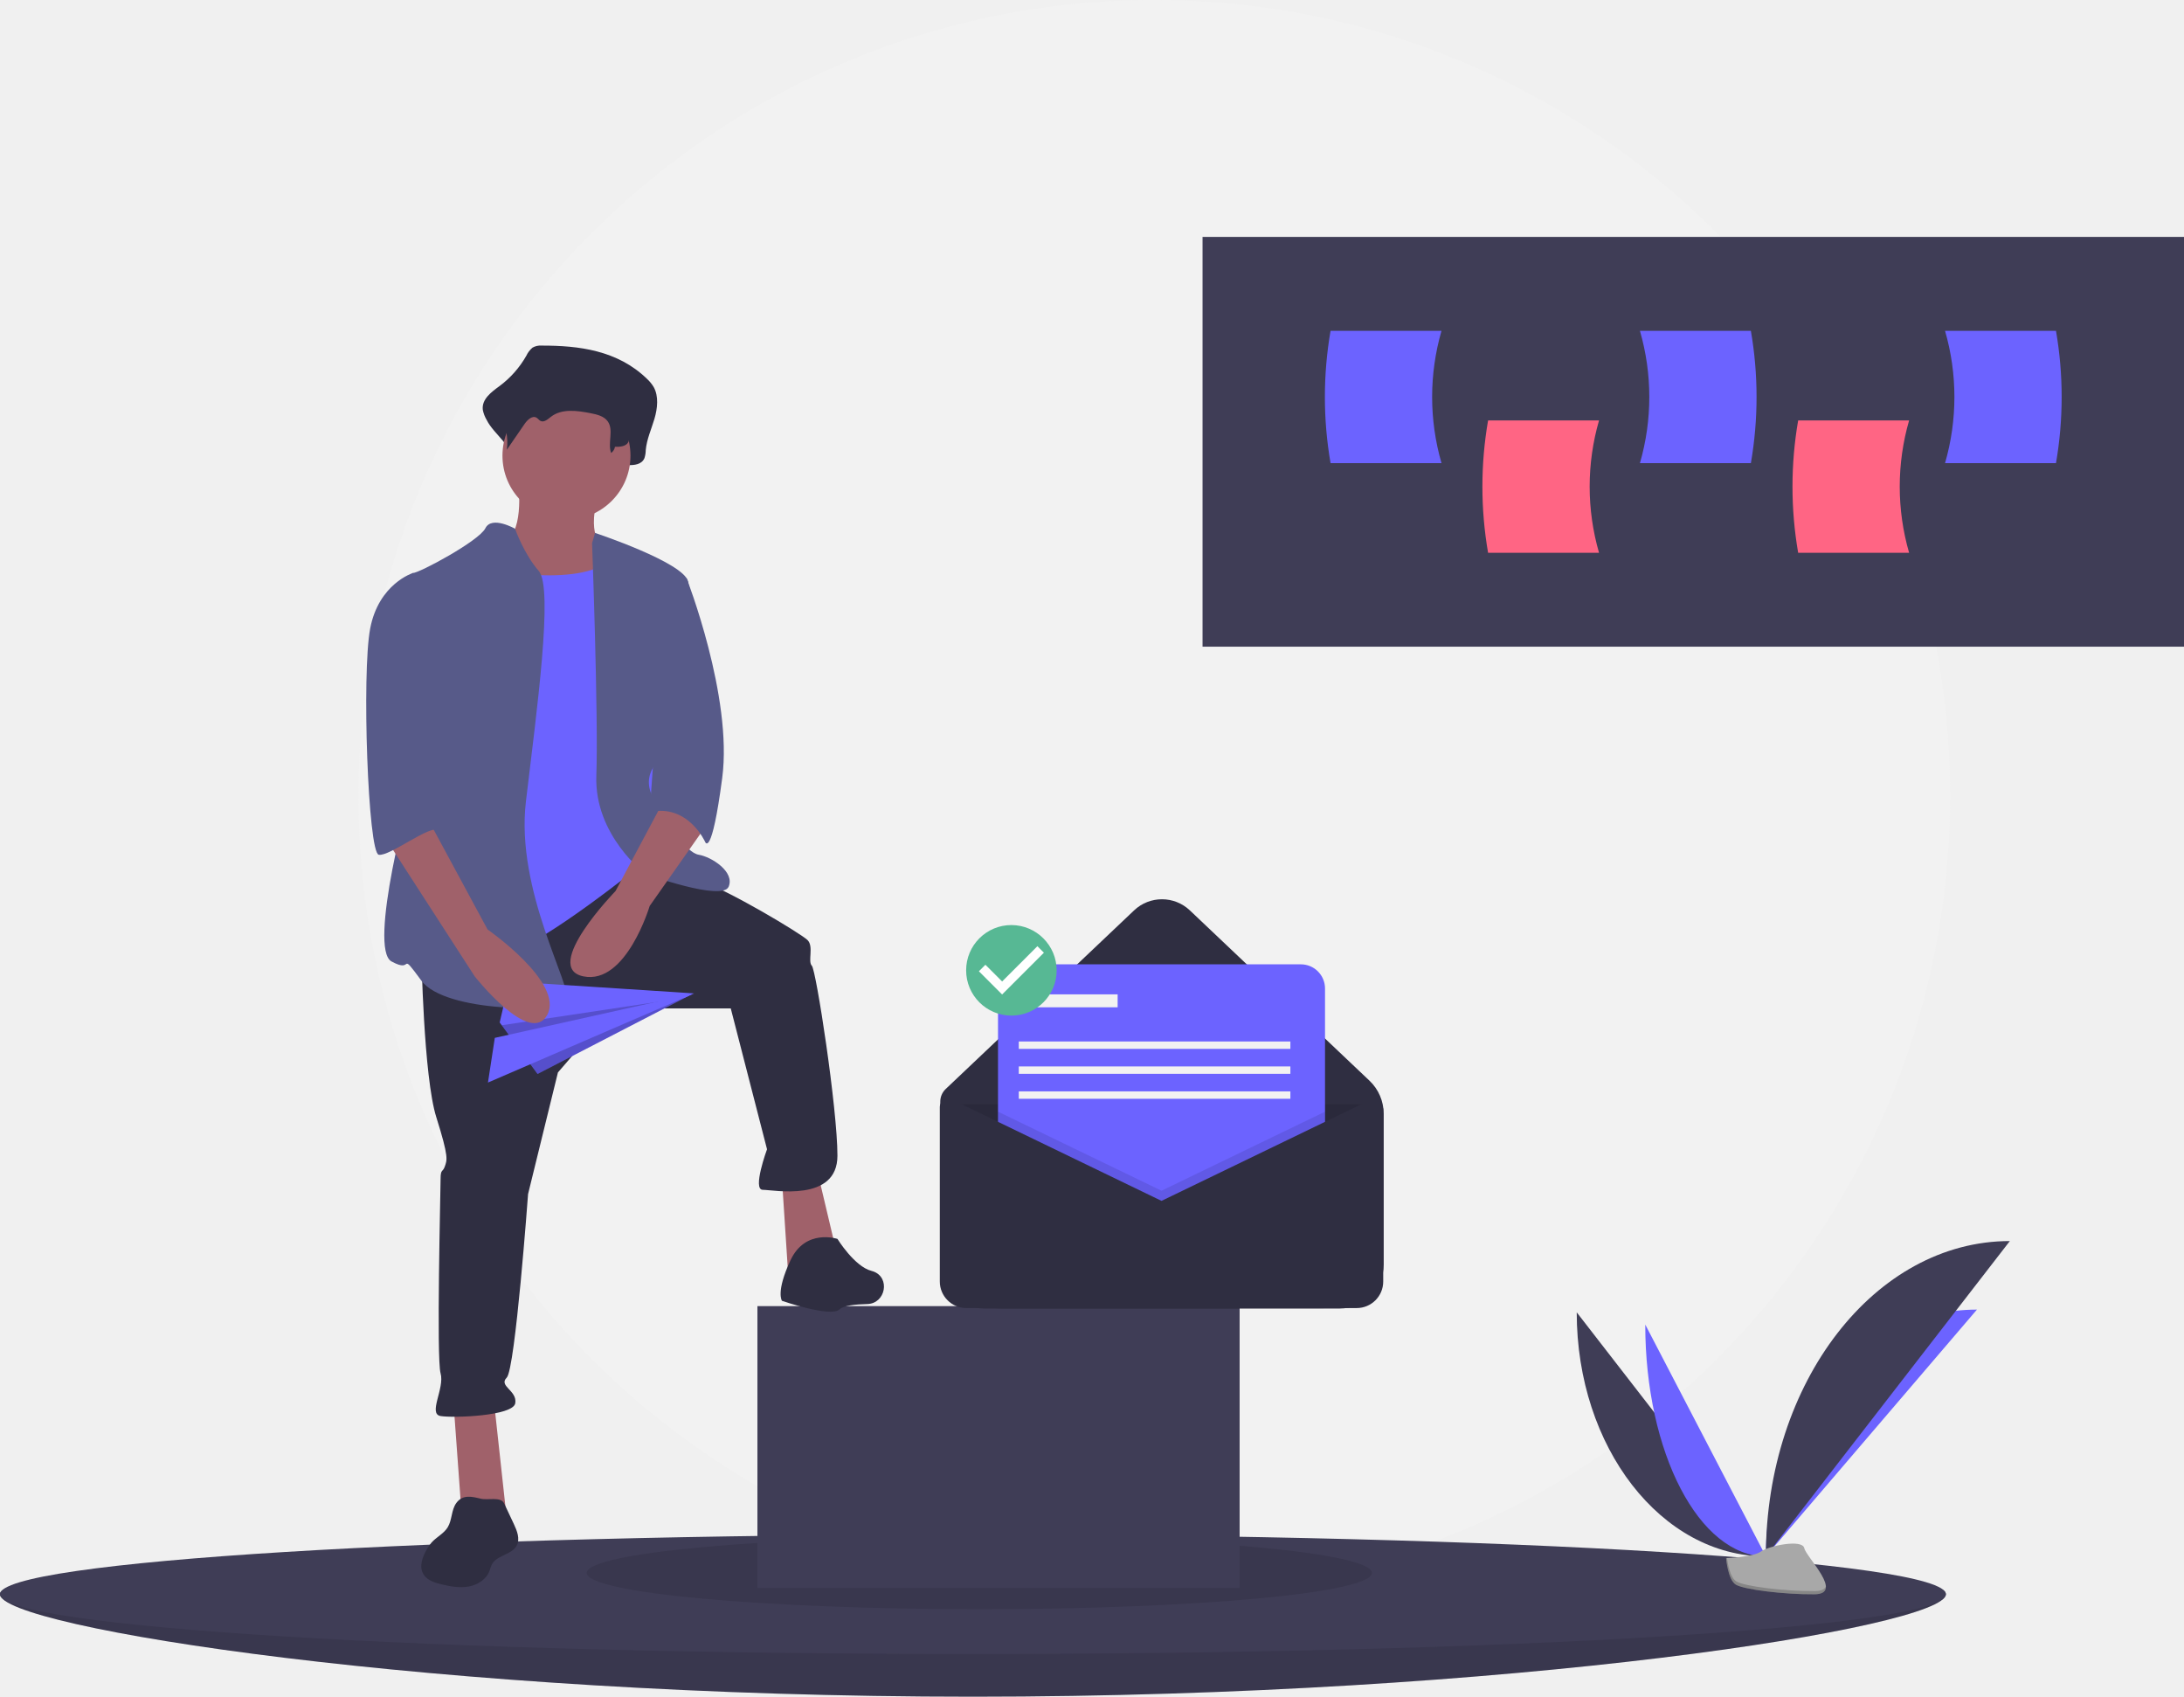
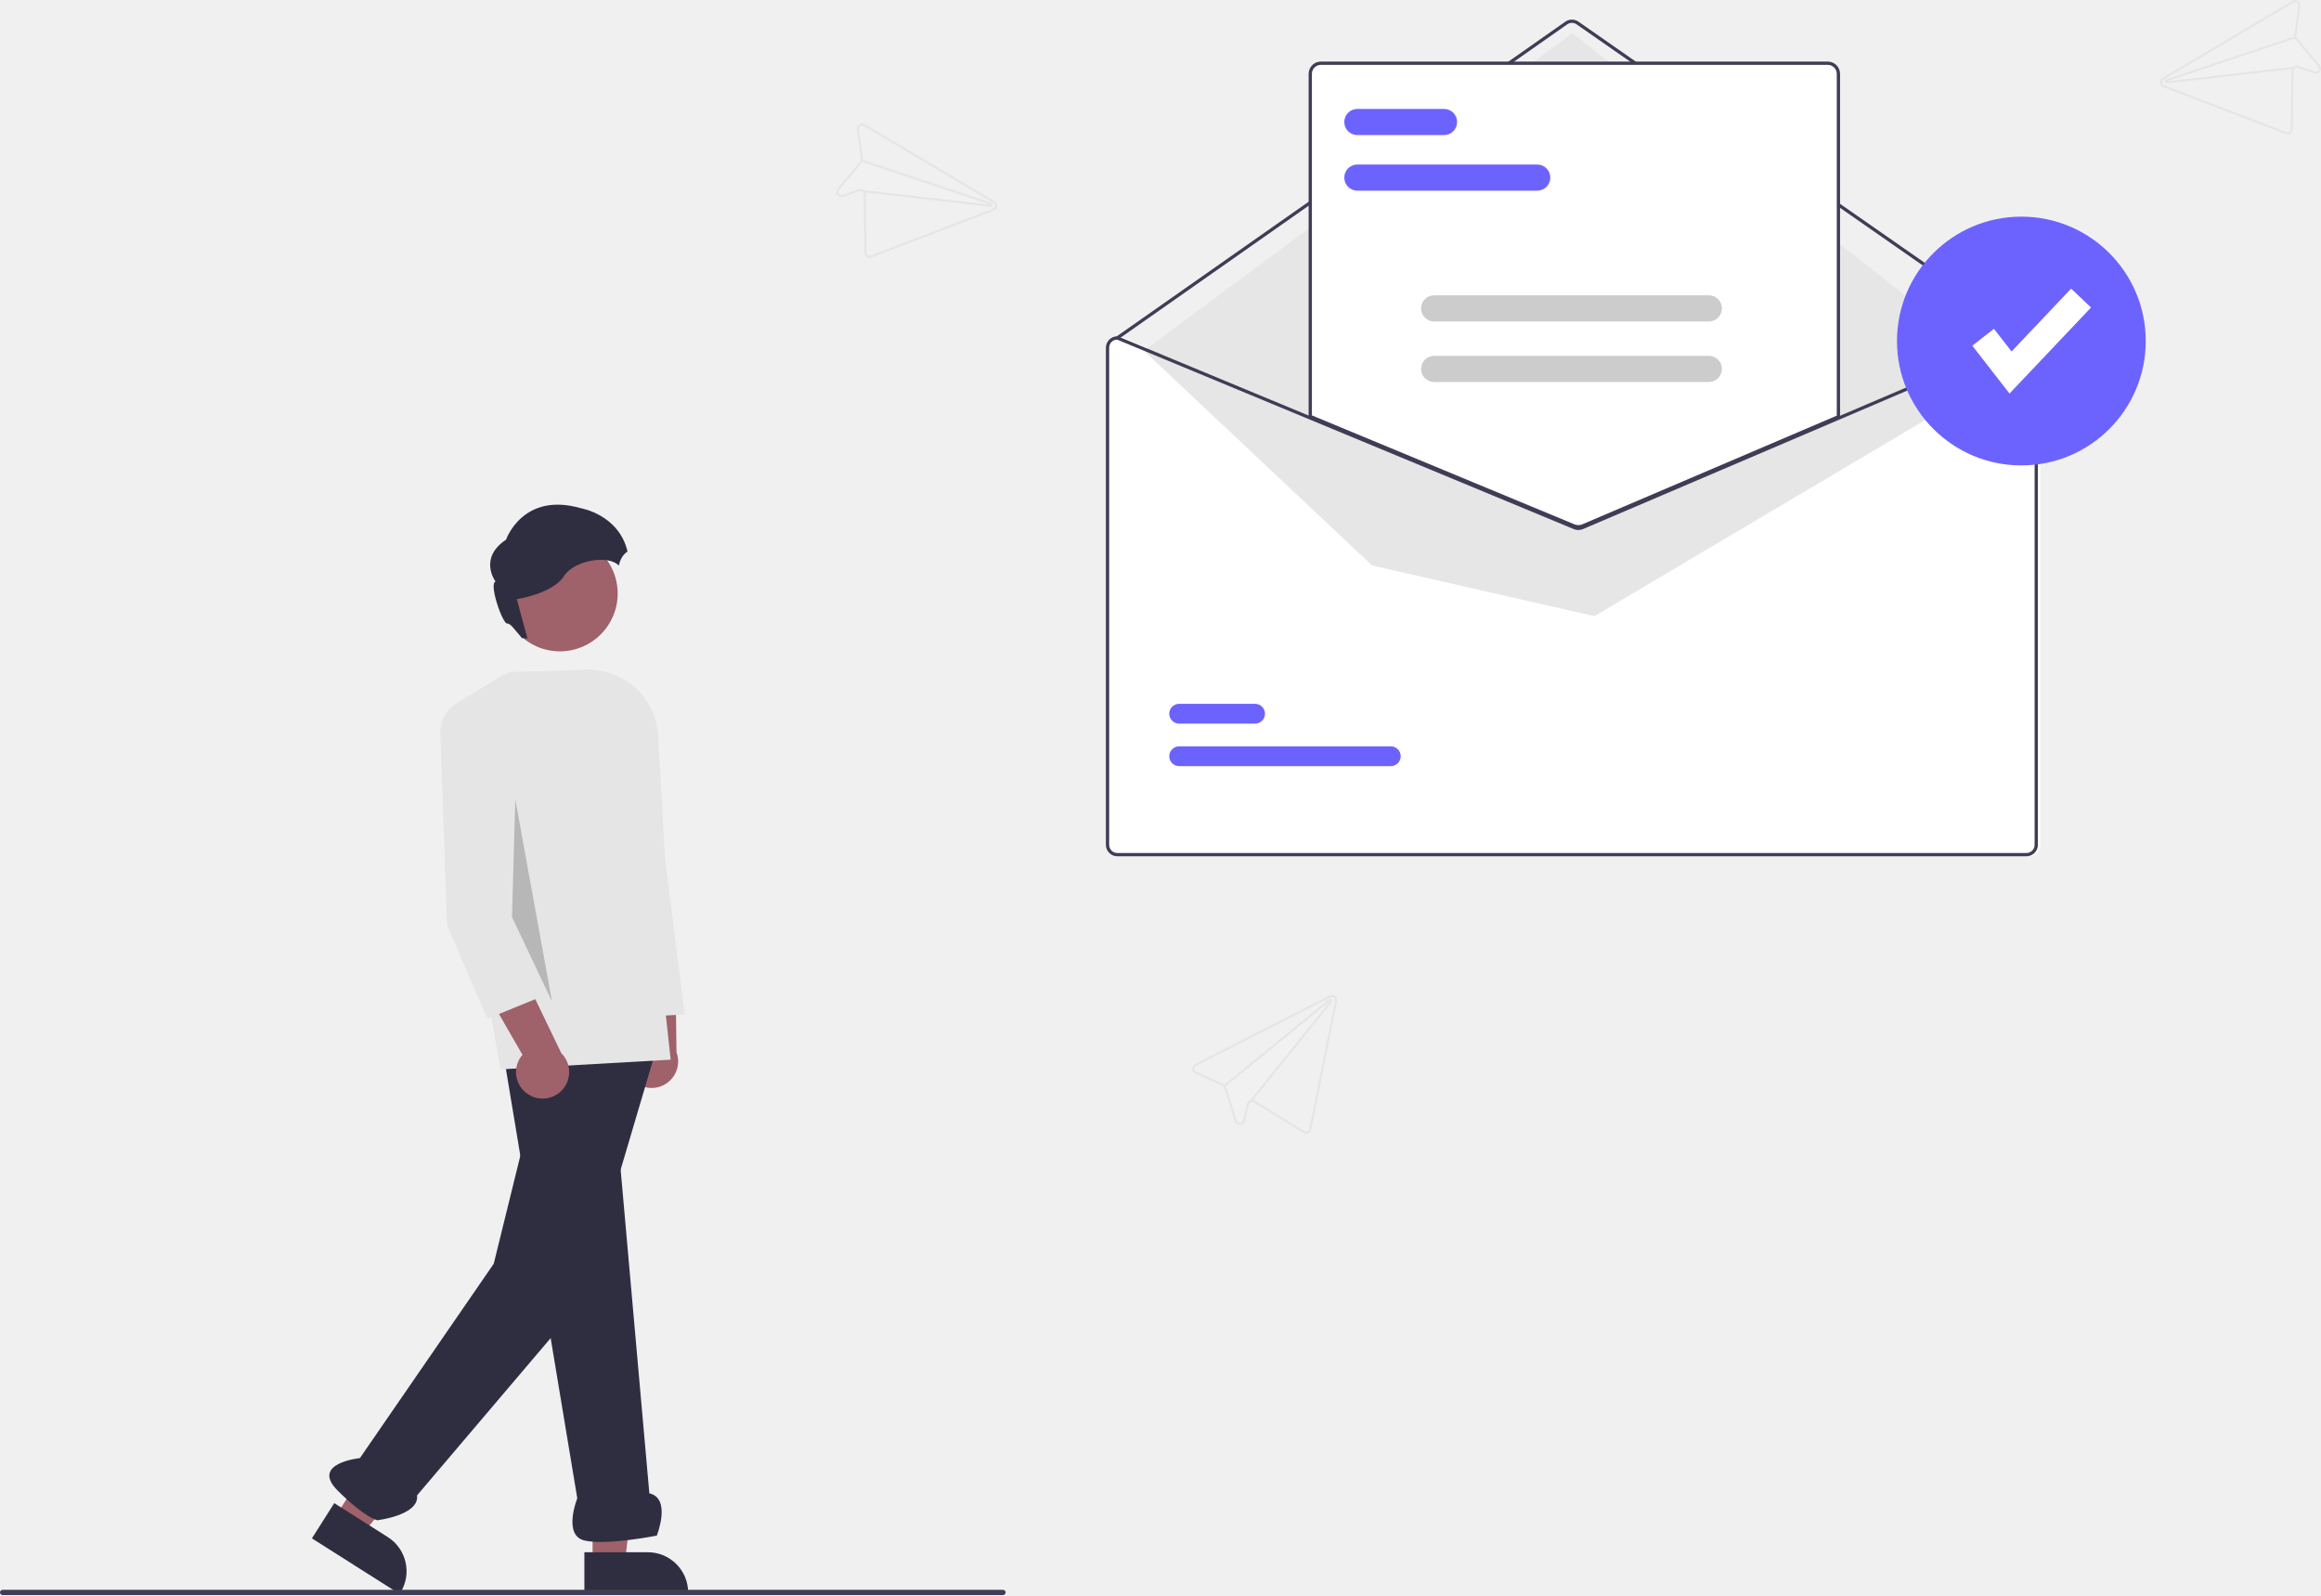
- <svg xmlns="http://www.w3.org/2000/svg" id="e5dd2074-6f57-4137-8881-f8558dfe8bae" data-name="Layer 1" width="1023.623" height="795.001" viewBox="0 0 1023.623 795.001">
-   <circle cx="541" cy="373" r="373" fill="#f2f2f2" />
-   <path d="M1000.189,799.5c0,15.464-204.158,48-456,48s-456-32.536-456-48,204.158-8,456-8S1000.189,784.036,1000.189,799.5Z" transform="translate(-88.18863 -52.49966)" fill="#3f3d56" />
-   <path d="M1000.189,799.5c0,15.464-204.158,48-456,48s-456-32.536-456-48,204.158-8,456-8S1000.189,784.036,1000.189,799.5Z" transform="translate(-88.18863 -52.49966)" opacity="0.1" />
-   <ellipse cx="456" cy="747.001" rx="456" ry="28" fill="#3f3d56" />
-   <ellipse cx="459" cy="737.001" rx="184" ry="17" opacity="0.1" />
-   <path d="M827.189,667.412c0,63.204,39.651,114.348,88.652,114.348" transform="translate(-88.18863 -52.49966)" fill="#3f3d56" />
-   <path d="M915.841,781.761c0-63.914,44.248-115.633,98.93-115.633" transform="translate(-88.18863 -52.49966)" fill="#6c63ff" />
-   <path d="M859.309,673.142c0,60.037,25.285,108.619,56.532,108.619" transform="translate(-88.18863 -52.49966)" fill="#6c63ff" />
-   <path d="M915.841,781.761c0-81.668,51.144-147.753,114.348-147.753" transform="translate(-88.18863 -52.49966)" fill="#3f3d56" />
-   <path d="M897.19,782.567s12.572-.387,16.361-3.085,19.339-5.92,20.279-1.593,18.894,21.521,4.7,21.636-32.981-2.211-36.762-4.515S897.19,782.567,897.19,782.567Z" transform="translate(-88.18863 -52.49966)" fill="#a8a8a8" />
-   <path d="M938.784,798.018c-14.194.115-32.981-2.211-36.762-4.514-2.88-1.754-4.028-8.049-4.412-10.953-.266.011-.42.016-.42.016s.796,10.14,4.578,12.443,22.568,4.629,36.762,4.514c4.097-.033,5.513-1.491,5.435-3.65C943.396,797.179,941.834,797.994,938.784,798.018Z" transform="translate(-88.18863 -52.49966)" opacity="0.2" />
-   <rect x="355" y="612.001" width="226" height="132" fill="#3f3d56" />
-   <path d="M716.107,665.627H549.487a20.602,20.602,0,0,1-20.602-20.602V568.688a8.162,8.162,0,0,1,2.547-5.923l88.292-83.694a19.003,19.003,0,0,1,26.146,0l84.182,79.798a21.334,21.334,0,0,1,6.657,15.483v70.674A20.602,20.602,0,0,1,716.107,665.627Z" transform="translate(-88.18863 -52.49966)" fill="#2f2e41" />
-   <path d="M440.696,517.441H646.789a0,0,0,0,1,0,0v66.954a28.732,28.732,0,0,1-28.732,28.732h-148.628A28.732,28.732,0,0,1,440.696,584.395V517.441A0,0,0,0,1,440.696,517.441Z" opacity="0.1" />
-   <path d="M528.668,564.962" transform="translate(-88.18863 -52.49966)" fill="none" stroke="#3f3d56" stroke-miterlimit="10" />
-   <rect x="467.757" y="451.847" width="153.27" height="153.27" rx="11.336" fill="#6c63ff" />
-   <polygon points="621.027 520.883 621.027 605.117 467.757 605.117 467.757 520.883 544.392 557.924 621.027 520.883" opacity="0.1" />
-   <path d="M632.58,615.186,534.386,567.725a3.984,3.984,0,0,0-5.718,3.587v81.658a12.44,12.44,0,0,0,12.44,12.44h182.944a12.44,12.44,0,0,0,12.44-12.44V572.711a4.862,4.862,0,0,0-6.977-4.377Z" transform="translate(-88.18863 -52.49966)" fill="#2f2e41" />
-   <rect x="480.962" y="465.918" width="42.864" height="6.062" fill="#f2f2f2" />
-   <rect x="477.498" y="487.999" width="127.292" height="3.464" fill="#f2f2f2" />
-   <rect x="477.498" y="499.69" width="127.292" height="3.464" fill="#f2f2f2" />
-   <rect x="477.498" y="511.38" width="127.292" height="3.464" fill="#f2f2f2" />
-   <ellipse cx="474.035" cy="454.26" rx="17.752" ry="17.784" fill="#fff" />
-   <path d="M562.223,485.945a21.215,21.215,0,1,0,21.215,21.215A21.278,21.278,0,0,0,562.223,485.945Zm-4.355,32.527L546.995,507.599l3.05-3.05,7.833,7.833,16.534-16.534,3.05,3.05-19.594,19.573Z" transform="translate(-88.18863 -52.49966)" fill="#57b894" />
-   <rect x="563.623" y="111.008" width="460" height="192" fill="#3f3d56" />
-   <path d="M837.642,311.508h-52a181.872,181.872,0,0,1,0-62h52A111.559,111.559,0,0,0,837.642,311.508Z" transform="translate(-88.18863 -52.49966)" fill="#ff6584" />
-   <path d="M982.973,311.508h-52a181.872,181.872,0,0,1,0-62h52A111.559,111.559,0,0,0,982.973,311.508Z" transform="translate(-88.18863 -52.49966)" fill="#ff6584" />
-   <path d="M763.811,269.508h-52a181.872,181.872,0,0,1,0-62h52A111.559,111.559,0,0,0,763.811,269.508Z" transform="translate(-88.18863 -52.49966)" fill="#6c63ff" />
-   <path d="M856.811,269.508h52a181.872,181.872,0,0,0,0-62h-52A111.559,111.559,0,0,1,856.811,269.508Z" transform="translate(-88.18863 -52.49966)" fill="#6c63ff" />
-   <path d="M999.811,269.508h52a181.872,181.872,0,0,0,0-62h-52A111.559,111.559,0,0,1,999.811,269.508Z" transform="translate(-88.18863 -52.49966)" fill="#6c63ff" />
-   <path d="M342.068,214.43a7.431,7.431,0,0,0-4.31.963,11.243,11.243,0,0,0-2.915,3.848,46.029,46.029,0,0,1-12.539,14.164c-3.726,2.729-8.463,6.133-7.825,11.165a15.091,15.091,0,0,0,1.816,4.713c3.437,6.938,12.817,12.3,11.894,20.218,3.415-5.717-1.153-8.544,2.262-14.261,1.626-2.723,4.451-5.796,6.907-4.086.822.572,1.362,1.599,2.218,2.102,2.043,1.199,4.215-1.093,6.024-2.716,6.235-5.597,15.101-4.131,22.859-2.387,3.663.823,7.686,1.903,9.851,5.404,2.847,4.603-2.705,9.573-4.107,14.777a2.835,2.835,0,0,0,3.043,3.529c2.328-.23,5.086-.418,5.223-1.439,2.929.104,6.518-.227,7.773-3.277a12.824,12.824,0,0,0,.602-3.73c.461-5.123,2.635-9.797,4.075-14.672s2.067-10.59-.364-14.913a17.256,17.256,0,0,0-3.185-3.871C377.574,216.611,359.438,214.41,342.068,214.43Z" transform="translate(-88.18863 -52.49966)" fill="#2f2e41" />
-   <path d="M331.189,279.5s3,25-8,27,10,36,10,36l50,6-12-40s-8-3-3-23S331.189,279.5,331.189,279.5Z" transform="translate(-88.18863 -52.49966)" fill="#a0616a" />
-   <polygon points="212.5 656.501 216.5 711.501 237.5 711.501 231.5 656.501 212.5 656.501" fill="#a0616a" />
-   <polygon points="366.5 552.501 369.5 598.501 392.5 588.501 383.5 550.501 366.5 552.501" fill="#a0616a" />
-   <path d="M285.689,499s1,58,7,77,5,20,4,23-2,1-2,6-2,84,0,91-6,19,0,20,34,0,35-6-8-8-4-12,10-86,10-86l14-57,26-30h55l17,66s-7,19-2,19,35,6,35-16-10-87-12-89,1-9-2-12-38-24-51-28-31.237-8.761-31.237-8.761Z" transform="translate(-88.18863 -52.49966)" fill="#2f2e41" />
-   <path d="M480.689,633s-15-5-22,10-4,19-4,19,23,8,27,4c1.74-1.74,7.266-2.345,12.955-2.473,8.664-.194,10.969-12.451,2.786-15.306q-.366-.128-.741-.222C488.689,646,480.689,633,480.689,633Z" transform="translate(-88.18863 -52.49966)" fill="#2f2e41" />
-   <circle cx="265.5" cy="213.501" r="30" fill="#a0616a" />
-   <path d="M314.689,319s49,10,61-6,17,45,17,45l6,64-9,35s-47,38-62,41-38,5-38,5,7-111,7-113S314.689,319,314.689,319Z" transform="translate(-88.18863 -52.49966)" fill="#6c63ff" />
-   <path d="M329.591,300.246s-10.902-6.245-13.902-.245-31,21-34,21,6,83,2,93-23,83-12,89,3-6,14,9,65,15,68,9-24-51-19-93,13-100,6-108S329.591,300.246,329.591,300.246Z" transform="translate(-88.18863 -52.49966)" fill="#575a89" />
-   <path d="M365.689,307l1.393-4.794s41.607,13.794,43.607,22.794,1,72-6,77-17,13-10,25,15,25,21,26,17,8,14,15-39-6-39-6-24-18-23-46S365.689,307,365.689,307Z" transform="translate(-88.18863 -52.49966)" fill="#575a89" />
-   <path d="M400.689,425l-24,45s-35,36-15,40,31-33,31-33l26-37Z" transform="translate(-88.18863 -52.49966)" fill="#a0616a" />
-   <path d="M343.53,222.279a6.809,6.809,0,0,0-3.508.68,8.177,8.177,0,0,0-2.373,2.72,34.551,34.551,0,0,1-10.207,10.011c-3.033,1.929-6.889,4.335-6.37,7.892a9.868,9.868,0,0,0,1.478,3.331,26.203,26.203,0,0,1,3.184,16.332l8.34-12.122c1.324-1.924,3.624-4.096,5.622-2.888.669.405,1.109,1.13,1.805,1.485,1.663.847,3.432-.772,4.903-1.92,5.075-3.956,12.293-2.919,18.608-1.687,2.982.582,6.256,1.345,8.019,3.819,2.929,4.112-.129,10.053,1.58,14.803a4.364,4.364,0,0,0,1.806-2.882c2.384.074,5.306-.161,6.327-2.316a7.981,7.981,0,0,0,.49-2.636c.375-3.621,2.145-6.924,3.317-10.37s1.682-7.485-.296-10.54a12.754,12.754,0,0,0-2.592-2.736C372.433,223.821,357.669,222.265,343.53,222.279Z" transform="translate(-88.18863 -52.49966)" fill="#2f2e41" />
-   <path d="M400.689,321l9.317,2.473s21.683,55.527,16.683,93.527-8,30-8,30-8-18-26-14Z" transform="translate(-88.18863 -52.49966)" fill="#575a89" />
-   <path d="M302.074,756.732c-2.411,3.277-1.928,7.961-4.064,11.424-1.852,3.002-5.341,4.575-7.657,7.235a19.395,19.395,0,0,0-1.969,2.832c-2.148,3.599-3.895,8.211-1.779,11.829,1.702,2.91,5.28,4.048,8.561,4.823,4.147.98,8.456,1.764,12.651,1.015s8.295-3.318,9.791-7.308a28.23,28.23,0,0,1,1.047-2.954c2.274-4.476,9.406-4.525,11.733-8.974,1.629-3.113.132-6.877-1.365-10.056l-4.57-9.71c-1.517-3.222-7.665-1.369-10.87-2.141C309.403,753.74,305.081,752.631,302.074,756.732Z" transform="translate(-88.18863 -52.49966)" fill="#2f2e41" />
-   <polygon points="234.202 479.085 251.934 503.23 321.083 467.503 325.072 465.451 238.676 459.871 234.202 479.085" fill="#6c63ff" />
-   <polygon points="235.165 480.395 251.934 503.23 321.083 467.503 235.165 480.395" opacity="0.2" />
-   <polygon points="228.704 507.245 231.911 486.306 325.42 465.471 228.704 507.245" fill="#6c63ff" />
-   <path d="M268.689,445l42,65s26,33,34,18-28-40-28-40l-27-50Z" transform="translate(-88.18863 -52.49966)" fill="#a0616a" />
-   <path d="M289.689,323l-8-2s-16,5-20,26-1,105,4,106,24.695-14.626,27.847-11.313-6.847-13.687-3.847-22.687S289.689,323,289.689,323Z" transform="translate(-88.18863 -52.49966)" fill="#575a89" />
+ <svg xmlns="http://www.w3.org/2000/svg" id="b9d164a0-f9aa-42f6-aed8-a14c053e9183" data-name="Layer 1" width="883.968" height="607.464" viewBox="0 0 883.968 607.464">
+   <path d="M930.734,274.341h-.125l-71.49,30.527-97.813,41.767a3.155,3.155,0,0,1-2.416.012L657.975,304.78l-73.246-30.39-.112-.05h-.125a4.364,4.364,0,0,0-4.359,4.359V468.012a4.364,4.364,0,0,0,4.359,4.359H930.734a4.364,4.364,0,0,0,4.359-4.359V278.7A4.364,4.364,0,0,0,930.734,274.341Z" transform="translate(-158.0159 -146.268)" fill="#fff" />
+   <path d="M931.045,275.586a.621.621,0,0,1-.355-.112L758.466,155.533a3.123,3.123,0,0,0-3.567.006L583.916,275.473a.623.623,0,0,1-.715-1.02l170.983-119.934a4.373,4.373,0,0,1,4.994-.008l172.223,119.941a.623.623,0,0,1-.356,1.134Z" transform="translate(-158.0159 -146.268)" fill="#3f3d56" />
+   <polygon points="435.67 133.57 598.834 12.645 763.237 142.174 607.241 234.65 522.549 215.346 435.67 133.57" fill="#e6e6e6" />
+   <path d="M687.714,438.037h-80.607a3.766,3.766,0,0,1-.011-7.532h80.618a3.766,3.766,0,0,1,.011,7.532Z" transform="translate(-158.0159 -146.268)" fill="#6c63ff" />
+   <path d="M636.027,421.846h-28.92a3.766,3.766,0,0,1-.011-7.532H636.027a3.766,3.766,0,1,1,.011,7.532Z" transform="translate(-158.0159 -146.268)" fill="#6c63ff" />
+   <path d="M759.145,347.191a4.71,4.71,0,0,1-1.787-.35L656.73,305.087V174.391a4.364,4.364,0,0,1,4.359-4.359H854.137a4.364,4.364,0,0,1,4.359,4.359V305.179l-.189.081-97.322,41.561A4.743,4.743,0,0,1,759.145,347.191Z" transform="translate(-158.0159 -146.268)" fill="#fff" />
+   <path d="M759.145,347.502a5.027,5.027,0,0,1-1.905-.373L656.418,305.295V174.391a4.676,4.676,0,0,1,4.671-4.671H854.137a4.676,4.676,0,0,1,4.671,4.671V305.384L761.108,347.107A5.05,5.05,0,0,1,759.145,347.502ZM657.664,304.463,757.715,345.978a3.81,3.81,0,0,0,2.907-.017L857.562,304.562V174.391a3.429,3.429,0,0,0-3.425-3.425H661.089a3.429,3.429,0,0,0-3.425,3.425Z" transform="translate(-158.0159 -146.268)" fill="#3f3d56" />
+   <path d="M929.8,274.341h-.125L858.185,304.867l-97.813,41.767a3.155,3.155,0,0,1-2.416.012L657.041,304.78l-73.246-30.39-.112-.05H583.558a4.364,4.364,0,0,0-4.359,4.359V468.012a4.364,4.364,0,0,0,4.359,4.359H929.8a4.364,4.364,0,0,0,4.359-4.359V278.7A4.364,4.364,0,0,0,929.8,274.341Zm3.114,193.671a3.115,3.115,0,0,1-3.114,3.114H583.558a3.115,3.115,0,0,1-3.114-3.114V278.7a3.121,3.121,0,0,1,2.995-3.114L657.041,306.125l100.435,41.674a4.434,4.434,0,0,0,3.388-.019L858.185,306.218,929.924,275.586a3.124,3.124,0,0,1,2.989,3.114Z" transform="translate(-158.0159 -146.268)" fill="#3f3d56" />
+   <path d="M743.479,218.887H674.978a4.982,4.982,0,0,1,0-9.964h68.501a4.982,4.982,0,0,1,0,9.964Z" transform="translate(-158.0159 -146.268)" fill="#6c63ff" />
+   <path d="M707.983,197.714H674.978a4.982,4.982,0,0,1,0-9.964h33.005a4.982,4.982,0,0,1,0,9.964Z" transform="translate(-158.0159 -146.268)" fill="#6c63ff" />
+   <path d="M808.847,268.706H704.227a4.982,4.982,0,0,1,0-9.964H808.847a4.982,4.982,0,0,1,0,9.964Z" transform="translate(-158.0159 -146.268)" fill="#ccc" />
+   <path d="M808.847,291.747H704.227a4.982,4.982,0,0,1,0-9.964H808.847a4.982,4.982,0,0,1,0,9.964Z" transform="translate(-158.0159 -146.268)" fill="#ccc" />
+   <circle cx="769.853" cy="129.878" r="47.371" fill="#6c63ff" />
+   <polygon points="765.339 149.875 751.161 131.644 759.406 125.231 766.119 133.863 788.798 109.922 796.382 117.107 765.339 149.875" fill="#fff" />
+   <path d="M397.781,556.121a10.056,10.056,0,0,1,4.214-14.832l-3.081-35.602,16.326,8.848.423,32.452a10.11,10.11,0,0,1-17.882,9.134Z" transform="translate(-158.0159 -146.268)" fill="#9f616a" />
+   <path d="M400.875,533.598l-.133-.336-18.012-45.503-2.858-86.253.48-.034a26.466,26.466,0,0,1,28.321,25.113l2.642,46.374,7.489,59.643Z" transform="translate(-158.0159 -146.268)" fill="#e5e5e5" />
+   <polygon points="127.8 577.505 138.154 584.07 168.401 547.255 153.119 537.567 127.8 577.505" fill="#9f616a" />
+   <path d="M285.318,718.718l20.392,12.927.001.001a15.387,15.387,0,0,1,4.756,21.233l-.268.422-33.387-21.166Z" transform="translate(-158.0159 -146.268)" fill="#2f2e41" />
+   <polygon points="225.692 595.15 237.952 595.149 243.784 547.861 225.69 547.862 225.692 595.15" fill="#9f616a" />
+   <path d="M380.581,737.415l24.144-.001h.001a15.387,15.387,0,0,1,15.386,15.386v.5l-39.531.001Z" transform="translate(-158.0159 -146.268)" fill="#2f2e41" />
+   <path d="M349.019,543.284,377.881,716.886s-5.678,14.195,2.839,16.087,27.443-1.893,27.443-1.893,5.678-14.195-2.839-16.087l-16.087-181.389Z" transform="translate(-158.0159 -146.268)" fill="#2f2e41" />
+   <path d="M366.053,546.38l-19.995,81.174-50.978,74.02s-18.926,1.893-8.517,12.302S301.704,725.232,301.704,725.232s16.087-1.893,15.141-9.463l62.673-73.771,29.118-98.457Z" transform="translate(-158.0159 -146.268)" fill="#2f2e41" />
+   <path d="M348.603,553.529l-4.829-27.558c-7.272-7.601,6.468-26.392,8-28.433l-.899-11.686a3.507,3.507,0,0,1-1.993-1.085c-4.511-4.601-4.208-22.751-4.193-23.521L339.712,409.462l12.386-7.226,31.322-1.01L398.716,414.483l14.733,135.352-.525.029Z" transform="translate(-158.0159 -146.268)" fill="#e5e5e5" />
+   <path d="M359.443,563.194a10.056,10.056,0,0,1-2.443-15.225l-17.825-30.971,18.535,1.127,14.086,29.238a10.11,10.11,0,0,1-12.353,15.83Z" transform="translate(-158.0159 -146.268)" fill="#9f616a" />
+   <path d="M343.658,534.233,328.281,498.589l-2.57-72.812a13.098,13.098,0,0,1,6.607-11.862l17.739-10.84,3.827,76.544L365.331,525.367Z" transform="translate(-158.0159 -146.268)" fill="#e5e5e5" />
+   <circle cx="213.238" cy="226.044" r="22.008" fill="#9f616a" />
+   <path d="M379.212,339.816c-22.165-6.392-28.456,11.979-28.456,11.979-10.684,7.088-3.995,15.975-3.995,15.975-2.696.599,2.694,16.375,4.492,15.975.959-.213,3.425,2.731,5.517,5.522a11.07,11.07,0,0,1,2.137.205l-4.058-15.013s13.679-2.096,17.873-8.685c4.012-6.304,17.221-8.295,20.98-4.084a9.505,9.505,0,0,1,1.341-3.404,6.801,6.801,0,0,1,1.971-1.976C393.689,342.187,379.212,339.816,379.212,339.816Z" transform="translate(-158.0159 -146.268)" fill="#2f2e41" />
+   <polyline points="196.224 305.464 194.996 349.275 210.238 381.401 196.224 304.299" opacity="0.2" />
+   <path d="M540.016,753.732h-381a1,1,0,1,1,0-2h381a1,1,0,0,1,0,2Z" transform="translate(-158.0159 -146.268)" fill="#3f3d56" />
+   <path d="M487.352,193.546a1.999,1.999,0,0,0-2.998,1.991l1.544,11.323a1.3,1.3,0,0,1-.034.499,1.221,1.221,0,0,1-.237.436l-8.647,10.244a1.954,1.954,0,0,0-.127,2.414l.009.013a1.951,1.951,0,0,0,2.283.752l6.244-2.119a1.202,1.202,0,0,1,1.208.272,1.162,1.162,0,0,1,.372.854l.244,22.249a1.984,1.984,0,0,0,.874,1.629,2.004,2.004,0,0,0,1.832.213l46.607-17.825a1.998,1.998,0,0,0,.307-3.586l-.635-.377-48.847-28.982Zm-2.209,1.882a1.201,1.201,0,0,1,1.802-1.193L535.777,223.209l.65.385a1.201,1.201,0,0,1-.183,2.151l-46.607,17.825a1.198,1.198,0,0,1-1.624-1.106l-.244-22.249a1.915,1.915,0,0,0-.112-.646l47.45,5.452a.8.8,0,0,0,.48-1.497.696.696,0,0,0-.125-.054L486.702,207.194a1.97,1.97,0,0,0-.014-.442l-1.544-11.323Z" transform="translate(-158.0159 -146.268)" fill="#f1f1f1" />
+   <path d="M487.352,193.546a1.999,1.999,0,0,0-2.998,1.991l1.544,11.323a1.3,1.3,0,0,1-.034.499,1.221,1.221,0,0,1-.237.436l-8.647,10.244a1.954,1.954,0,0,0-.127,2.414l.009.013a1.951,1.951,0,0,0,2.283.752l6.244-2.119a1.202,1.202,0,0,1,1.208.272,1.162,1.162,0,0,1,.372.854l.244,22.249a1.984,1.984,0,0,0,.874,1.629,2.004,2.004,0,0,0,1.832.213l46.607-17.825a1.998,1.998,0,0,0,.307-3.586l-.635-.377-48.847-28.982Zm-2.209,1.882a1.201,1.201,0,0,1,1.802-1.193L535.777,223.209l.65.385a1.201,1.201,0,0,1-.183,2.151l-46.607,17.825a1.198,1.198,0,0,1-1.624-1.106l-.244-22.249a1.915,1.915,0,0,0-.112-.646,1.943,1.943,0,0,0-.512-.782c-.032-.032-.066-.061-.101-.09l-.002-.003a1.992,1.992,0,0,0-1.908-.351l-6.248,2.122a1.162,1.162,0,0,1-1.369-.456l-.005-.007a1.16,1.16,0,0,1,.077-1.447l8.647-10.243a1.889,1.889,0,0,0,.239-.35l.003-.002a1.916,1.916,0,0,0,.152-.377,1.857,1.857,0,0,0,.071-.389,1.97,1.97,0,0,0-.014-.442l-1.544-11.323Z" transform="translate(-158.0159 -146.268)" fill="#e5e5e5" />
+   <path d="M486.702,207.194,535.462,223.47a.697.697,0,0,1,.125.054.8.8,0,0,1-.48,1.497l-47.45-5.452-.838-.095.093-.792.13.012.002.003,48.154,5.529-48.72-16.266-.003.002-.211-.073.253-.758Z" transform="translate(-158.0159 -146.268)" fill="#e5e5e5" />
+   <path d="M1031.128,146.546,982.281,175.528l-.635.377a1.998,1.998,0,0,0,.307,3.586l46.607,17.825a2.004,2.004,0,0,0,1.832-.213,1.984,1.984,0,0,0,.874-1.629l.244-22.249a1.162,1.162,0,0,1,.372-.854,1.202,1.202,0,0,1,1.208-.272l6.244,2.119a1.951,1.951,0,0,0,2.283-.752l.009-.013a1.954,1.954,0,0,0-.127-2.414l-8.647-10.244a1.221,1.221,0,0,1-.237-.436,1.3,1.3,0,0,1-.034-.499l1.544-11.323a1.999,1.999,0,0,0-2.998-1.991Zm2.209,1.882-1.544,11.323a1.97,1.97,0,0,0-.014.442L983.018,176.47a.696.696,0,0,0-.125.054.8.8,0,0,0,.48,1.497l47.45-5.452a1.915,1.915,0,0,0-.112.646l-.244,22.249a1.198,1.198,0,0,1-1.624,1.106l-46.607-17.825a1.201,1.201,0,0,1-.183-2.151l.65-.385,48.832-28.973a1.201,1.201,0,0,1,1.802,1.193Z" transform="translate(-158.0159 -146.268)" fill="#f1f1f1" />
+   <path d="M1031.128,146.546,982.281,175.528l-.635.377a1.998,1.998,0,0,0,.307,3.586l46.607,17.825a2.004,2.004,0,0,0,1.832-.213,1.984,1.984,0,0,0,.874-1.629l.244-22.249a1.162,1.162,0,0,1,.372-.854,1.202,1.202,0,0,1,1.208-.272l6.244,2.119a1.951,1.951,0,0,0,2.283-.752l.009-.013a1.954,1.954,0,0,0-.127-2.414l-8.647-10.244a1.221,1.221,0,0,1-.237-.436,1.3,1.3,0,0,1-.034-.499l1.544-11.323a1.999,1.999,0,0,0-2.998-1.991Zm2.209,1.882-1.544,11.323a1.97,1.97,0,0,0-.014.442,1.857,1.857,0,0,0,.071.389,1.916,1.916,0,0,0,.152.377l.003.002a1.889,1.889,0,0,0,.239.35l8.647,10.243a1.16,1.16,0,0,1,.077,1.447l-.005.007a1.162,1.162,0,0,1-1.369.456l-6.248-2.122a1.992,1.992,0,0,0-1.908.351l-.002.003c-.035.029-.07.059-.101.09a1.943,1.943,0,0,0-.512.782,1.915,1.915,0,0,0-.112.646l-.244,22.249a1.198,1.198,0,0,1-1.624,1.106l-46.607-17.825a1.201,1.201,0,0,1-.183-2.151l.65-.385,48.832-28.973a1.201,1.201,0,0,1,1.802,1.193Z" transform="translate(-158.0159 -146.268)" fill="#e5e5e5" />
+   <path d="M1031.963,160.131l.253.758-.211.073-.003-.002-48.72,16.266,48.154-5.529.002-.003.13-.012.093.792-.838.095-47.45,5.452a.8.8,0,0,1-.48-1.497.697.697,0,0,1,.125-.054l48.761-16.276Z" transform="translate(-158.0159 -146.268)" fill="#e5e5e5" />
+   <path d="M613.142,551.49a1.999,1.999,0,0,0,.081,3.598l10.396,4.747a1.3,1.3,0,0,1,.404.295,1.221,1.221,0,0,1,.242.434l4.037,12.783a1.954,1.954,0,0,0,1.972,1.397l.016-.001a1.951,1.951,0,0,0,1.856-1.527l1.546-6.411a1.202,1.202,0,0,1,.875-.875,1.162,1.162,0,0,1,.921.142l18.936,11.684a1.984,1.984,0,0,0,1.844.132,2.004,2.004,0,0,0,1.16-1.435l9.842-48.919a1.998,1.998,0,0,0-2.867-2.176l-.658.335L613.142,551.49Zm.41,2.873a1.201,1.201,0,0,1-.045-2.16l50.585-25.789.673-.343a1.201,1.201,0,0,1,1.72,1.304L656.644,576.292a1.198,1.198,0,0,1-1.802.782l-18.935-11.684a1.915,1.915,0,0,0-.606-.251l29.967-37.192a.8.8,0,0,0-1.009-1.205.696.696,0,0,0-.113.077l-39.816,32.515a1.97,1.97,0,0,0-.381-.224l-10.396-4.747Z" transform="translate(-158.0159 -146.268)" fill="#f1f1f1" />
+   <path d="M613.142,551.49a1.999,1.999,0,0,0,.081,3.598l10.396,4.747a1.3,1.3,0,0,1,.404.295,1.221,1.221,0,0,1,.242.434l4.037,12.783a1.954,1.954,0,0,0,1.972,1.397l.016-.001a1.951,1.951,0,0,0,1.856-1.527l1.546-6.411a1.202,1.202,0,0,1,.875-.875,1.162,1.162,0,0,1,.921.142l18.936,11.684a1.984,1.984,0,0,0,1.844.132,2.004,2.004,0,0,0,1.16-1.435l9.842-48.919a1.998,1.998,0,0,0-2.867-2.176l-.658.335L613.142,551.49Zm.41,2.873a1.201,1.201,0,0,1-.045-2.16l50.585-25.789.673-.343a1.201,1.201,0,0,1,1.72,1.304l-9.842,48.919a1.198,1.198,0,0,1-1.802.782l-18.935-11.684a1.915,1.915,0,0,0-.606-.251,1.943,1.943,0,0,0-.935.015c-.044.01-.087.024-.13.037l-.004 0a1.992,1.992,0,0,0-1.316,1.425l-1.546,6.415a1.162,1.162,0,0,1-1.117.913l-.008 0a1.16,1.16,0,0,1-1.182-.838l-4.037-12.783a1.89,1.89,0,0,0-.168-.389l-0-.004a1.915,1.915,0,0,0-.237-.33,1.857,1.857,0,0,0-.291-.268,1.97,1.97,0,0,0-.381-.224l-10.396-4.747Z" transform="translate(-158.0159 -146.268)" fill="#e5e5e5" />
+   <path d="M624.329,559.333l39.816-32.515a.697.697,0,0,1,.113-.077.8.8,0,0,1,1.009,1.205l-29.967,37.192-.528.657-.62-.502.08-.103.004-0,30.408-37.746-39.785,32.486 0.0.004-.174.139-.505-.619Z" transform="translate(-158.0159 -146.268)" fill="#e5e5e5" />
</svg>
